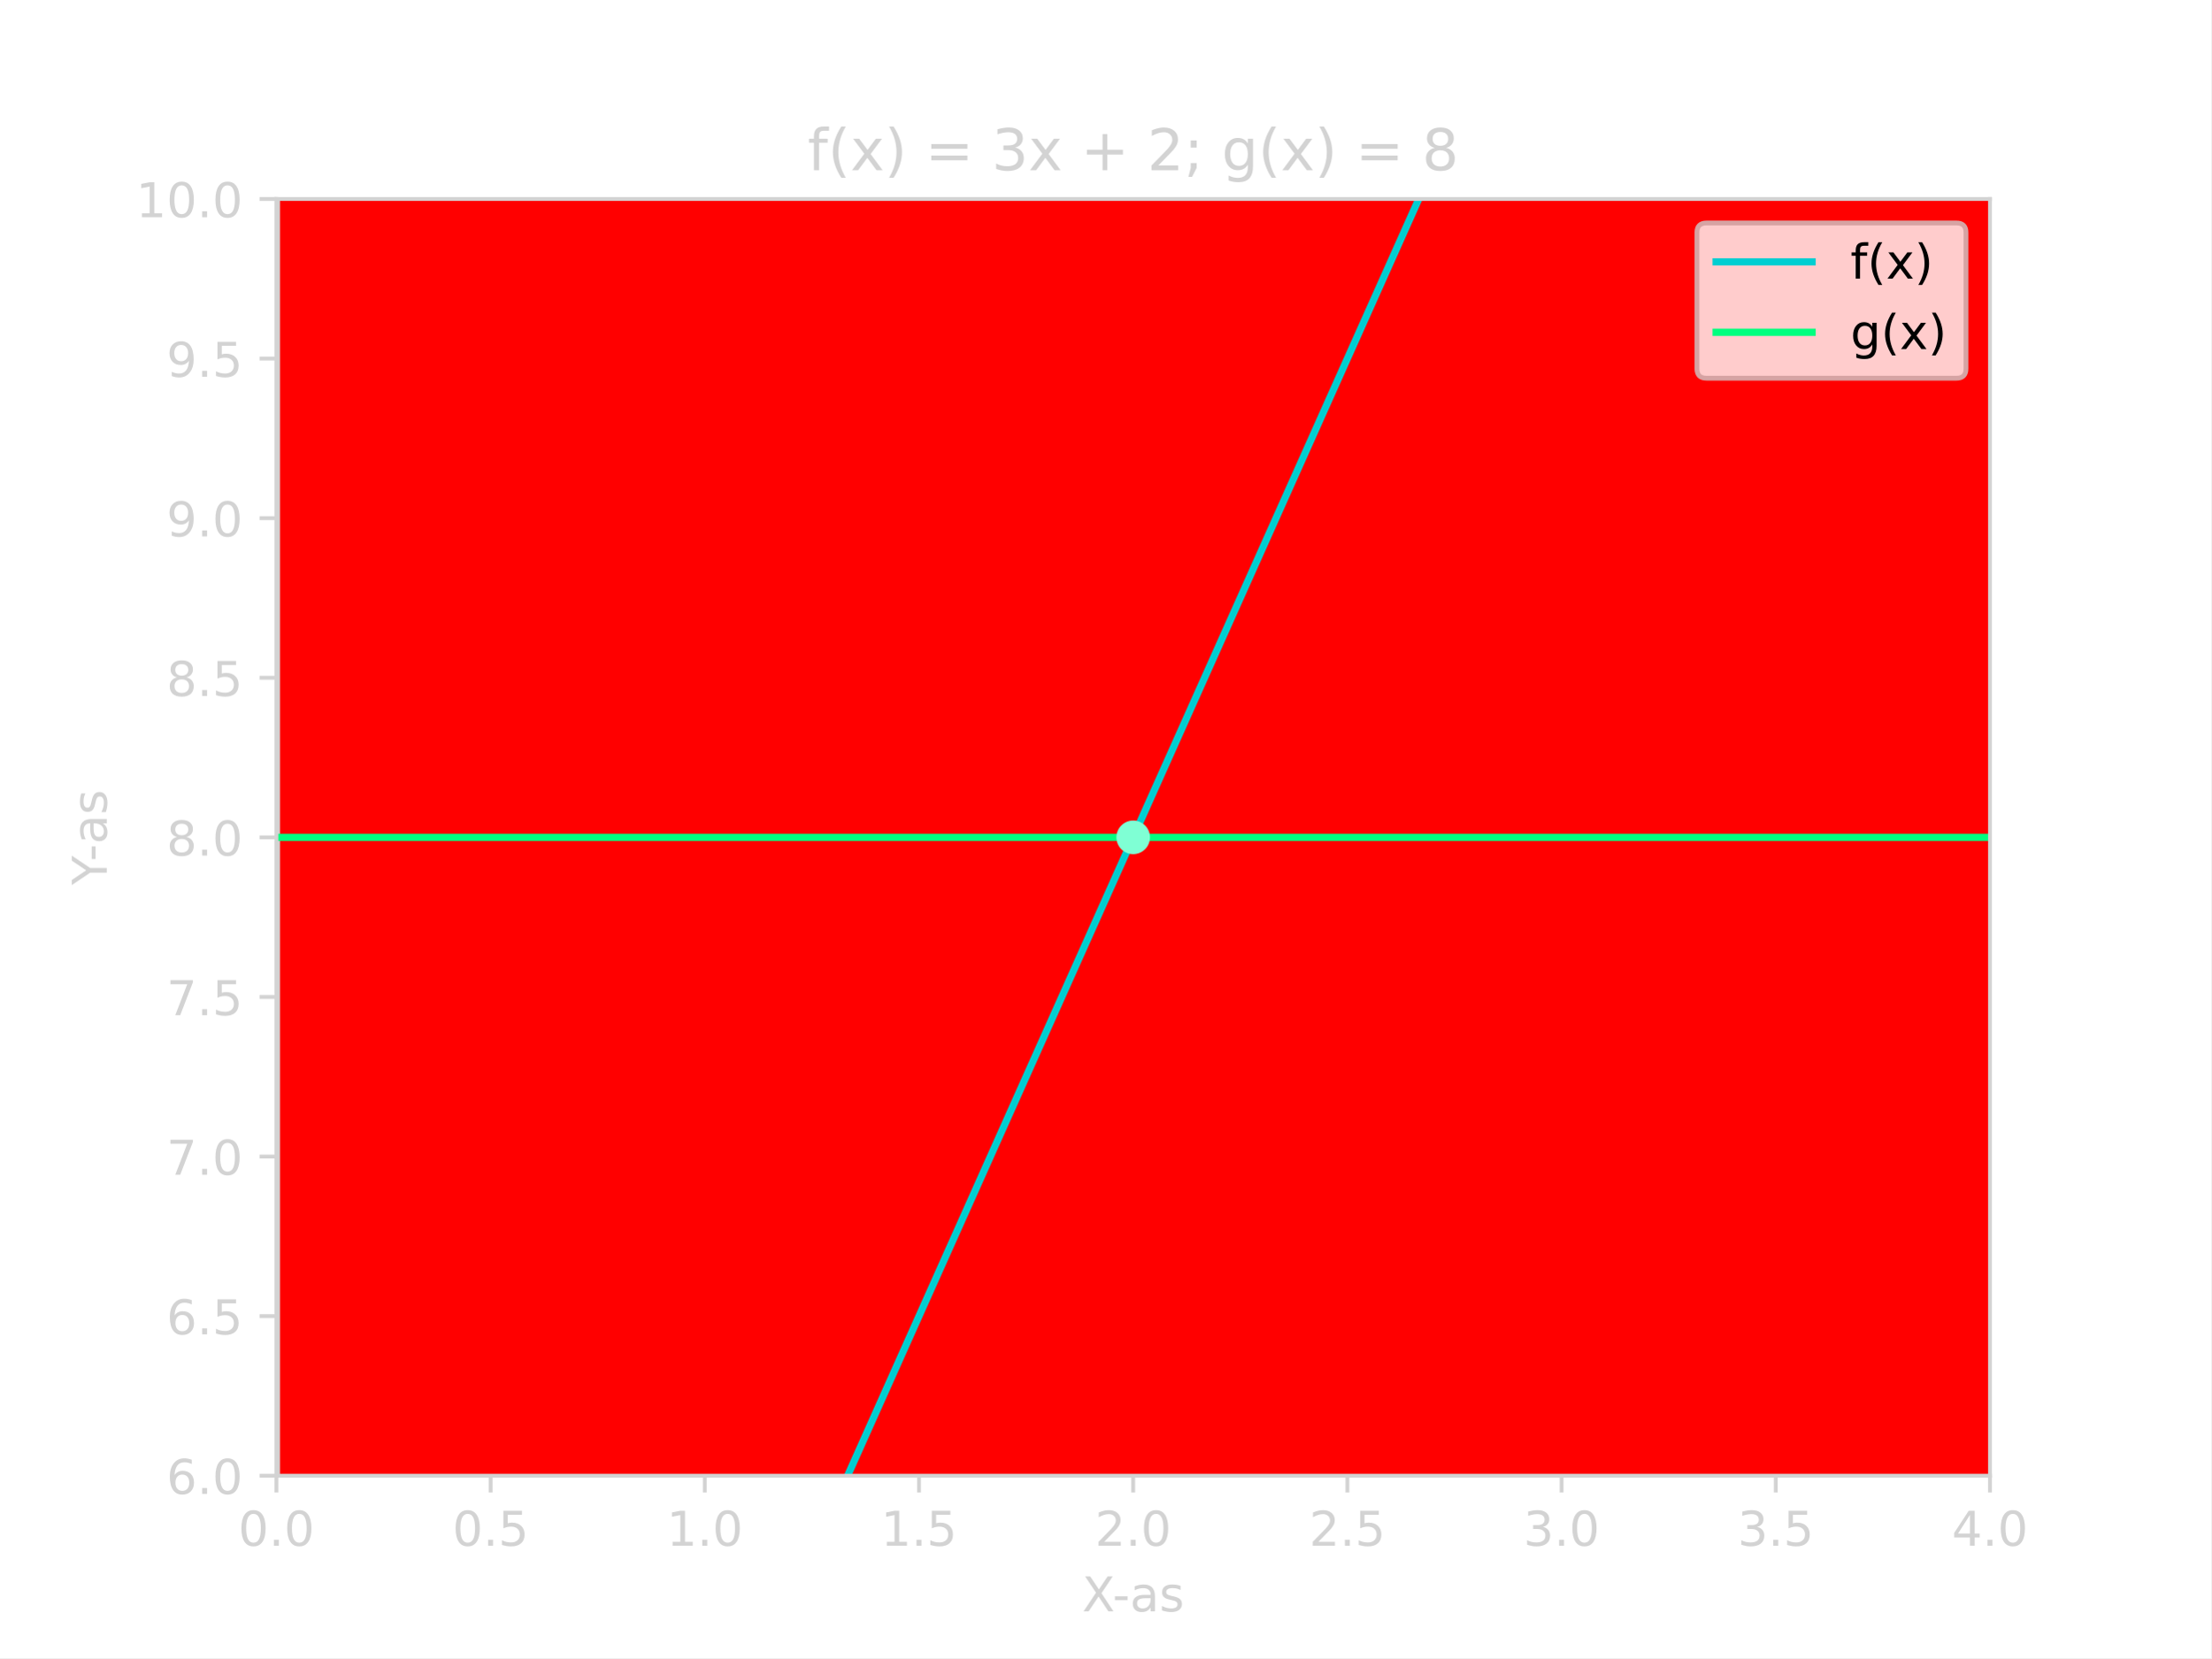
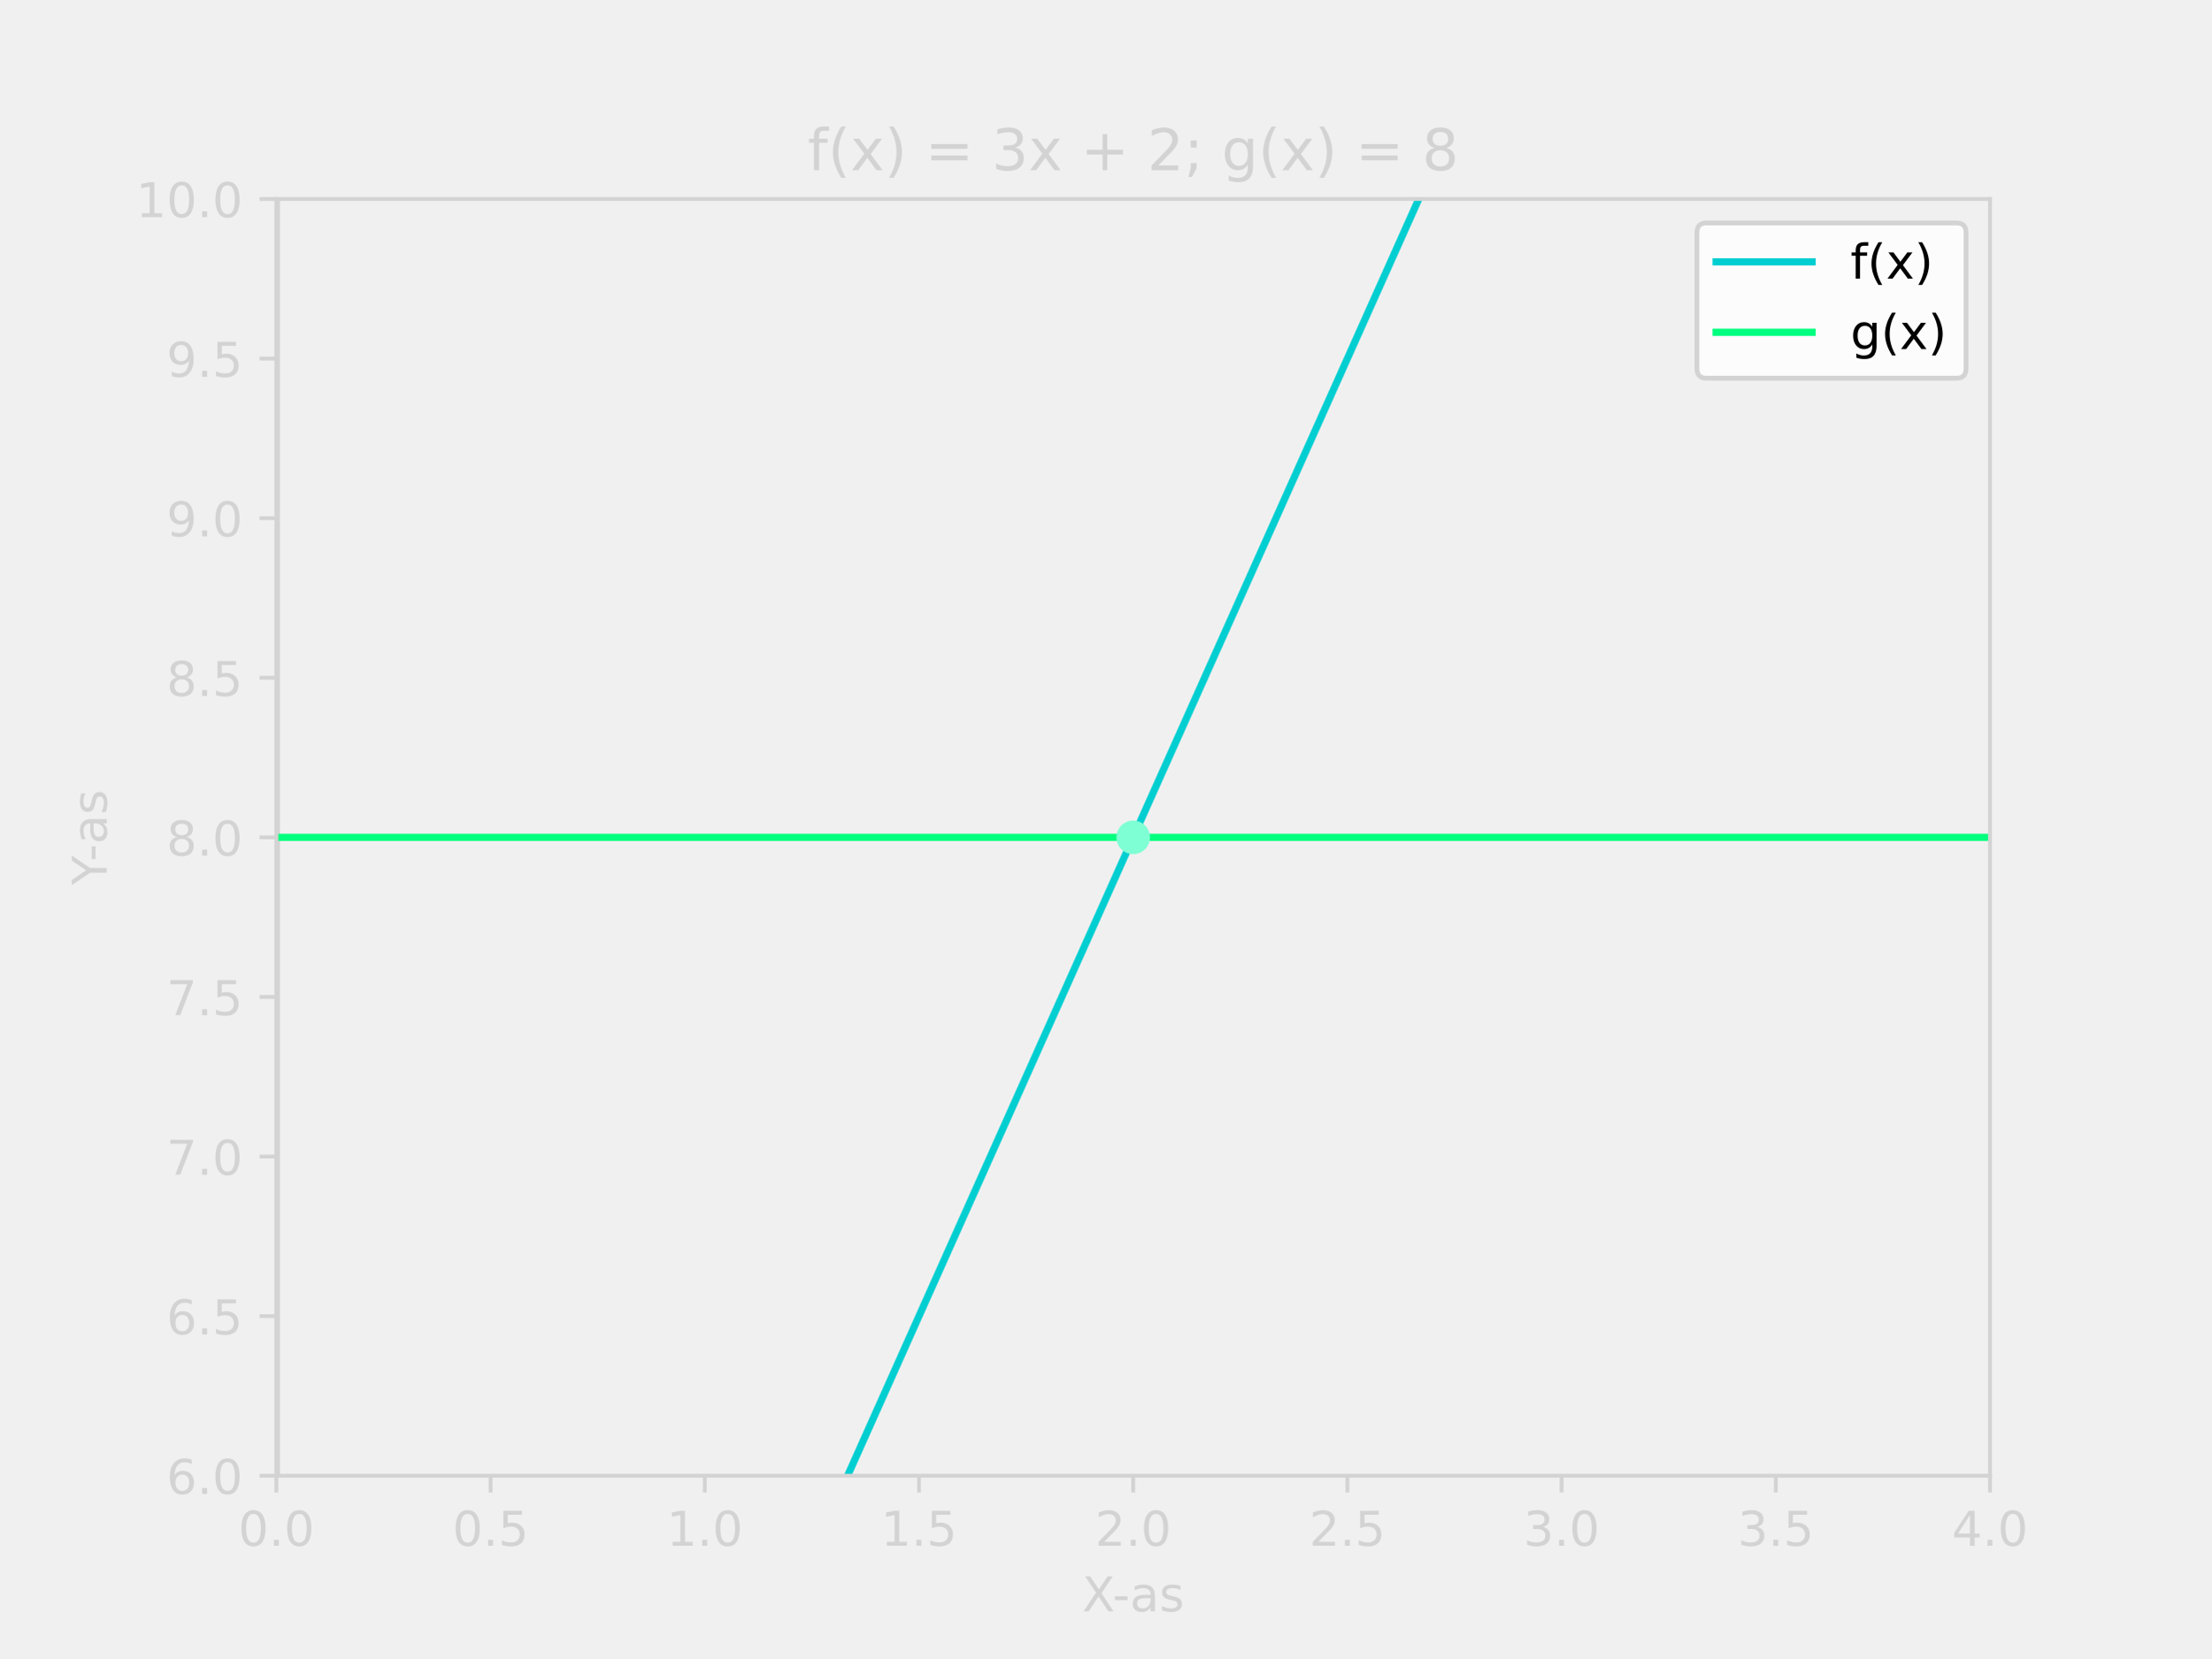
<svg xmlns="http://www.w3.org/2000/svg" xmlns:xlink="http://www.w3.org/1999/xlink" width="460.8pt" height="345.6pt" viewBox="0 0 460.8 345.6" version="1.1">
  <defs>
    <style type="text/css">*{stroke-linejoin: round; stroke-linecap: butt}</style>
  </defs>
  <g id="figure_1">
    <g id="patch_1">
-       <path d="M 0 345.6  L 460.8 345.6  L 460.8 0  L 0 0  z " style="fill: #ffffff" />
+       <path d="M 0 345.6  L 460.8 345.6  L 460.8 0  L 0 0  L 0 345.6  z " style="fill: none" />
    </g>
    <g id="axes_1">
      <g id="patch_2">
-         <path d="M 57.6 307.584  L 414.72 307.584  L 414.72 41.472  L 57.6 41.472  z " style="fill: #ff0000" />
+         <path d="M 57.6 307.584  L 414.72 307.584  L 414.72 41.472  L 57.6 41.472  L 57.6 307.584  z " style="fill: none" />
      </g>
      <g id="LineCollection_1">
-         <path clip-path="url(#p3de07cbd5d)" style="fill: none; stroke: #d3d3d3; stroke-width: 1.5" />
+         <path clip-path="url(#p43a7906fab)" style="fill: none; stroke: #d3d3d3; stroke-width: 1.5" />
      </g>
      <g id="LineCollection_2">
-         <path d="M 57.6 307.584  L 57.6 41.472  " clip-path="url(#p3de07cbd5d)" style="fill: none; stroke: #d3d3d3; stroke-width: 1.5" />
+         <path d="M 57.6 307.584  L 57.6 41.472  " clip-path="url(#p43a7906fab)" style="fill: none; stroke: #d3d3d3; stroke-width: 1.5" />
      </g>
      <g id="line2d_1">
-         <path d="M 159.187 346.6  L 314.679 -1  L 314.679 -1  " clip-path="url(#p3de07cbd5d)" style="fill: none; stroke: #00ced1; stroke-width: 1.5; stroke-linecap: square" />
+         <path d="M 159.187 346.6  L 314.679 -1  L 314.679 -1  " clip-path="url(#p43a7906fab)" style="fill: none; stroke: #00ced1; stroke-width: 1.5; stroke-linecap: square" />
      </g>
      <g id="line2d_2">
-         <path d="M 57.6 174.528  L 413.827 174.528  L 413.827 174.528  " clip-path="url(#p3de07cbd5d)" style="fill: none; stroke: #00ff7f; stroke-width: 1.5; stroke-linecap: square" />
+         <path d="M 57.6 174.528  L 413.827 174.528  L 413.827 174.528  " clip-path="url(#p43a7906fab)" style="fill: none; stroke: #00ff7f; stroke-width: 1.5; stroke-linecap: square" />
      </g>
      <g id="matplotlib.axis_1">
        <g id="xtick_1">
          <g id="line2d_3">
            <defs>
-               <path id="m2e676980e4" d="M 0 0  L 0 3.5  " style="stroke: #d3d3d3; stroke-width: 0.8" />
+               <path id="m823e0dc8cf" d="M 0 0  L 0 3.5  " style="stroke: #d3d3d3; stroke-width: 0.8" />
            </defs>
            <g>
-               <use xlink:href="#m2e676980e4" x="57.6" y="307.584" style="fill: #d3d3d3; stroke: #d3d3d3; stroke-width: 0.8" />
+               <use xlink:href="#m823e0dc8cf" x="57.6" y="307.584" style="fill: #d3d3d3; stroke: #d3d3d3; stroke-width: 0.8" />
            </g>
          </g>
          <g id="text_1">
            <g style="fill: #d3d3d3" transform="translate(49.64844 322.1824) scale(0.1 -0.1)">
              <defs>
                <path id="DejaVuSans-30" d="M 2034 4250  Q 1547 4250 1301 3770  Q 1056 3291 1056 2328  Q 1056 1369 1301 889  Q 1547 409 2034 409  Q 2525 409 2770 889  Q 3016 1369 3016 2328  Q 3016 3291 2770 3770  Q 2525 4250 2034 4250  z M 2034 4750  Q 2819 4750 3233 4129  Q 3647 3509 3647 2328  Q 3647 1150 3233 529  Q 2819 -91 2034 -91  Q 1250 -91 836 529  Q 422 1150 422 2328  Q 422 3509 836 4129  Q 1250 4750 2034 4750  z " transform="scale(0.015625)" />
                <path id="DejaVuSans-2e" d="M 684 794  L 1344 794  L 1344 0  L 684 0  L 684 794  z " transform="scale(0.015625)" />
              </defs>
              <use xlink:href="#DejaVuSans-30" />
              <use xlink:href="#DejaVuSans-2e" x="63.623" />
              <use xlink:href="#DejaVuSans-30" x="95.41" />
            </g>
          </g>
        </g>
        <g id="xtick_2">
          <g id="line2d_4">
            <g>
-               <use xlink:href="#m2e676980e4" x="102.24" y="307.584" style="fill: #d3d3d3; stroke: #d3d3d3; stroke-width: 0.8" />
+               <use xlink:href="#m823e0dc8cf" x="102.24" y="307.584" style="fill: #d3d3d3; stroke: #d3d3d3; stroke-width: 0.8" />
            </g>
          </g>
          <g id="text_2">
            <g style="fill: #d3d3d3" transform="translate(94.28844 322.1824) scale(0.1 -0.1)">
              <defs>
                <path id="DejaVuSans-35" d="M 691 4666  L 3169 4666  L 3169 4134  L 1269 4134  L 1269 2991  Q 1406 3038 1543 3061  Q 1681 3084 1819 3084  Q 2600 3084 3056 2656  Q 3513 2228 3513 1497  Q 3513 744 3044 326  Q 2575 -91 1722 -91  Q 1428 -91 1123 -41  Q 819 9 494 109  L 494 744  Q 775 591 1075 516  Q 1375 441 1709 441  Q 2250 441 2565 725  Q 2881 1009 2881 1497  Q 2881 1984 2565 2268  Q 2250 2553 1709 2553  Q 1456 2553 1204 2497  Q 953 2441 691 2322  L 691 4666  z " transform="scale(0.015625)" />
              </defs>
              <use xlink:href="#DejaVuSans-30" />
              <use xlink:href="#DejaVuSans-2e" x="63.623" />
              <use xlink:href="#DejaVuSans-35" x="95.41" />
            </g>
          </g>
        </g>
        <g id="xtick_3">
          <g id="line2d_5">
            <g>
-               <use xlink:href="#m2e676980e4" x="146.88" y="307.584" style="fill: #d3d3d3; stroke: #d3d3d3; stroke-width: 0.8" />
+               <use xlink:href="#m823e0dc8cf" x="146.88" y="307.584" style="fill: #d3d3d3; stroke: #d3d3d3; stroke-width: 0.8" />
            </g>
          </g>
          <g id="text_3">
            <g style="fill: #d3d3d3" transform="translate(138.9284 322.1824) scale(0.1 -0.1)">
              <defs>
                <path id="DejaVuSans-31" d="M 794 531  L 1825 531  L 1825 4091  L 703 3866  L 703 4441  L 1819 4666  L 2450 4666  L 2450 531  L 3481 531  L 3481 0  L 794 0  L 794 531  z " transform="scale(0.015625)" />
              </defs>
              <use xlink:href="#DejaVuSans-31" />
              <use xlink:href="#DejaVuSans-2e" x="63.623" />
              <use xlink:href="#DejaVuSans-30" x="95.41" />
            </g>
          </g>
        </g>
        <g id="xtick_4">
          <g id="line2d_6">
            <g>
-               <use xlink:href="#m2e676980e4" x="191.52" y="307.584" style="fill: #d3d3d3; stroke: #d3d3d3; stroke-width: 0.8" />
+               <use xlink:href="#m823e0dc8cf" x="191.52" y="307.584" style="fill: #d3d3d3; stroke: #d3d3d3; stroke-width: 0.8" />
            </g>
          </g>
          <g id="text_4">
            <g style="fill: #d3d3d3" transform="translate(183.5684 322.1824) scale(0.1 -0.1)">
              <use xlink:href="#DejaVuSans-31" />
              <use xlink:href="#DejaVuSans-2e" x="63.623" />
              <use xlink:href="#DejaVuSans-35" x="95.41" />
            </g>
          </g>
        </g>
        <g id="xtick_5">
          <g id="line2d_7">
            <g>
-               <use xlink:href="#m2e676980e4" x="236.16" y="307.584" style="fill: #d3d3d3; stroke: #d3d3d3; stroke-width: 0.8" />
+               <use xlink:href="#m823e0dc8cf" x="236.16" y="307.584" style="fill: #d3d3d3; stroke: #d3d3d3; stroke-width: 0.8" />
            </g>
          </g>
          <g id="text_5">
            <g style="fill: #d3d3d3" transform="translate(228.2084 322.1824) scale(0.1 -0.1)">
              <defs>
                <path id="DejaVuSans-32" d="M 1228 531  L 3431 531  L 3431 0  L 469 0  L 469 531  Q 828 903 1448 1529  Q 2069 2156 2228 2338  Q 2531 2678 2651 2914  Q 2772 3150 2772 3378  Q 2772 3750 2511 3984  Q 2250 4219 1831 4219  Q 1534 4219 1204 4116  Q 875 4013 500 3803  L 500 4441  Q 881 4594 1212 4672  Q 1544 4750 1819 4750  Q 2544 4750 2975 4387  Q 3406 4025 3406 3419  Q 3406 3131 3298 2873  Q 3191 2616 2906 2266  Q 2828 2175 2409 1742  Q 1991 1309 1228 531  z " transform="scale(0.015625)" />
              </defs>
              <use xlink:href="#DejaVuSans-32" />
              <use xlink:href="#DejaVuSans-2e" x="63.623" />
              <use xlink:href="#DejaVuSans-30" x="95.41" />
            </g>
          </g>
        </g>
        <g id="xtick_6">
          <g id="line2d_8">
            <g>
-               <use xlink:href="#m2e676980e4" x="280.8" y="307.584" style="fill: #d3d3d3; stroke: #d3d3d3; stroke-width: 0.8" />
+               <use xlink:href="#m823e0dc8cf" x="280.8" y="307.584" style="fill: #d3d3d3; stroke: #d3d3d3; stroke-width: 0.8" />
            </g>
          </g>
          <g id="text_6">
            <g style="fill: #d3d3d3" transform="translate(272.8484 322.1824) scale(0.1 -0.1)">
              <use xlink:href="#DejaVuSans-32" />
              <use xlink:href="#DejaVuSans-2e" x="63.623" />
              <use xlink:href="#DejaVuSans-35" x="95.41" />
            </g>
          </g>
        </g>
        <g id="xtick_7">
          <g id="line2d_9">
            <g>
-               <use xlink:href="#m2e676980e4" x="325.44" y="307.584" style="fill: #d3d3d3; stroke: #d3d3d3; stroke-width: 0.8" />
+               <use xlink:href="#m823e0dc8cf" x="325.44" y="307.584" style="fill: #d3d3d3; stroke: #d3d3d3; stroke-width: 0.8" />
            </g>
          </g>
          <g id="text_7">
            <g style="fill: #d3d3d3" transform="translate(317.4884 322.1824) scale(0.1 -0.1)">
              <defs>
                <path id="DejaVuSans-33" d="M 2597 2516  Q 3050 2419 3304 2112  Q 3559 1806 3559 1356  Q 3559 666 3084 287  Q 2609 -91 1734 -91  Q 1441 -91 1130 -33  Q 819 25 488 141  L 488 750  Q 750 597 1062 519  Q 1375 441 1716 441  Q 2309 441 2620 675  Q 2931 909 2931 1356  Q 2931 1769 2642 2001  Q 2353 2234 1838 2234  L 1294 2234  L 1294 2753  L 1863 2753  Q 2328 2753 2575 2939  Q 2822 3125 2822 3475  Q 2822 3834 2567 4026  Q 2313 4219 1838 4219  Q 1578 4219 1281 4162  Q 984 4106 628 3988  L 628 4550  Q 988 4650 1302 4700  Q 1616 4750 1894 4750  Q 2613 4750 3031 4423  Q 3450 4097 3450 3541  Q 3450 3153 3228 2886  Q 3006 2619 2597 2516  z " transform="scale(0.015625)" />
              </defs>
              <use xlink:href="#DejaVuSans-33" />
              <use xlink:href="#DejaVuSans-2e" x="63.623" />
              <use xlink:href="#DejaVuSans-30" x="95.41" />
            </g>
          </g>
        </g>
        <g id="xtick_8">
          <g id="line2d_10">
            <g>
-               <use xlink:href="#m2e676980e4" x="370.08" y="307.584" style="fill: #d3d3d3; stroke: #d3d3d3; stroke-width: 0.8" />
+               <use xlink:href="#m823e0dc8cf" x="370.08" y="307.584" style="fill: #d3d3d3; stroke: #d3d3d3; stroke-width: 0.8" />
            </g>
          </g>
          <g id="text_8">
            <g style="fill: #d3d3d3" transform="translate(362.1284 322.1824) scale(0.1 -0.1)">
              <use xlink:href="#DejaVuSans-33" />
              <use xlink:href="#DejaVuSans-2e" x="63.623" />
              <use xlink:href="#DejaVuSans-35" x="95.41" />
            </g>
          </g>
        </g>
        <g id="xtick_9">
          <g id="line2d_11">
            <g>
-               <use xlink:href="#m2e676980e4" x="414.72" y="307.584" style="fill: #d3d3d3; stroke: #d3d3d3; stroke-width: 0.8" />
+               <use xlink:href="#m823e0dc8cf" x="414.72" y="307.584" style="fill: #d3d3d3; stroke: #d3d3d3; stroke-width: 0.8" />
            </g>
          </g>
          <g id="text_9">
            <g style="fill: #d3d3d3" transform="translate(406.7684 322.1824) scale(0.1 -0.1)">
              <defs>
                <path id="DejaVuSans-34" d="M 2419 4116  L 825 1625  L 2419 1625  L 2419 4116  z M 2253 4666  L 3047 4666  L 3047 1625  L 3713 1625  L 3713 1100  L 3047 1100  L 3047 0  L 2419 0  L 2419 1100  L 313 1100  L 313 1709  L 2253 4666  z " transform="scale(0.015625)" />
              </defs>
              <use xlink:href="#DejaVuSans-34" />
              <use xlink:href="#DejaVuSans-2e" x="63.623" />
              <use xlink:href="#DejaVuSans-30" x="95.41" />
            </g>
          </g>
        </g>
        <g id="text_10">
          <g style="fill: #d3d3d3" transform="translate(225.5123 335.8606) scale(0.1 -0.1)">
            <defs>
              <path id="DejaVuSans-58" d="M 403 4666  L 1081 4666  L 2241 2931  L 3406 4666  L 4084 4666  L 2584 2425  L 4184 0  L 3506 0  L 2194 1984  L 872 0  L 191 0  L 1856 2491  L 403 4666  z " transform="scale(0.015625)" />
              <path id="DejaVuSans-2d" d="M 313 2009  L 1997 2009  L 1997 1497  L 313 1497  L 313 2009  z " transform="scale(0.015625)" />
              <path id="DejaVuSans-61" d="M 2194 1759  Q 1497 1759 1228 1600  Q 959 1441 959 1056  Q 959 750 1161 570  Q 1363 391 1709 391  Q 2188 391 2477 730  Q 2766 1069 2766 1631  L 2766 1759  L 2194 1759  z M 3341 1997  L 3341 0  L 2766 0  L 2766 531  Q 2569 213 2275 61  Q 1981 -91 1556 -91  Q 1019 -91 701 211  Q 384 513 384 1019  Q 384 1609 779 1909  Q 1175 2209 1959 2209  L 2766 2209  L 2766 2266  Q 2766 2663 2505 2880  Q 2244 3097 1772 3097  Q 1472 3097 1187 3025  Q 903 2953 641 2809  L 641 3341  Q 956 3463 1253 3523  Q 1550 3584 1831 3584  Q 2591 3584 2966 3190  Q 3341 2797 3341 1997  z " transform="scale(0.015625)" />
              <path id="DejaVuSans-73" d="M 2834 3397  L 2834 2853  Q 2591 2978 2328 3040  Q 2066 3103 1784 3103  Q 1356 3103 1142 2972  Q 928 2841 928 2578  Q 928 2378 1081 2264  Q 1234 2150 1697 2047  L 1894 2003  Q 2506 1872 2764 1633  Q 3022 1394 3022 966  Q 3022 478 2636 193  Q 2250 -91 1575 -91  Q 1294 -91 989 -36  Q 684 19 347 128  L 347 722  Q 666 556 975 473  Q 1284 391 1588 391  Q 1994 391 2212 530  Q 2431 669 2431 922  Q 2431 1156 2273 1281  Q 2116 1406 1581 1522  L 1381 1569  Q 847 1681 609 1914  Q 372 2147 372 2553  Q 372 3047 722 3315  Q 1072 3584 1716 3584  Q 2034 3584 2315 3537  Q 2597 3491 2834 3397  z " transform="scale(0.015625)" />
            </defs>
            <use xlink:href="#DejaVuSans-58" />
            <use xlink:href="#DejaVuSans-2d" x="63.506" />
            <use xlink:href="#DejaVuSans-61" x="99.59" />
            <use xlink:href="#DejaVuSans-73" x="160.869" />
          </g>
        </g>
      </g>
      <g id="matplotlib.axis_2">
        <g id="ytick_1">
          <g id="line2d_12">
            <defs>
-               <path id="m7751481bde" d="M 0 0  L -3.5 0  " style="stroke: #d3d3d3; stroke-width: 0.8" />
+               <path id="m268e53466b" d="M 0 0  L -3.5 0  " style="stroke: #d3d3d3; stroke-width: 0.8" />
            </defs>
            <g>
-               <use xlink:href="#m7751481bde" x="57.6" y="307.584" style="fill: #d3d3d3; stroke: #d3d3d3; stroke-width: 0.8" />
+               <use xlink:href="#m268e53466b" x="57.6" y="307.584" style="fill: #d3d3d3; stroke: #d3d3d3; stroke-width: 0.8" />
            </g>
          </g>
          <g id="text_11">
            <g style="fill: #d3d3d3" transform="translate(34.69687 311.3832) scale(0.1 -0.1)">
              <defs>
                <path id="DejaVuSans-36" d="M 2113 2584  Q 1688 2584 1439 2293  Q 1191 2003 1191 1497  Q 1191 994 1439 701  Q 1688 409 2113 409  Q 2538 409 2786 701  Q 3034 994 3034 1497  Q 3034 2003 2786 2293  Q 2538 2584 2113 2584  z M 3366 4563  L 3366 3988  Q 3128 4100 2886 4159  Q 2644 4219 2406 4219  Q 1781 4219 1451 3797  Q 1122 3375 1075 2522  Q 1259 2794 1537 2939  Q 1816 3084 2150 3084  Q 2853 3084 3261 2657  Q 3669 2231 3669 1497  Q 3669 778 3244 343  Q 2819 -91 2113 -91  Q 1303 -91 875 529  Q 447 1150 447 2328  Q 447 3434 972 4092  Q 1497 4750 2381 4750  Q 2619 4750 2861 4703  Q 3103 4656 3366 4563  z " transform="scale(0.015625)" />
              </defs>
              <use xlink:href="#DejaVuSans-36" />
              <use xlink:href="#DejaVuSans-2e" x="63.623" />
              <use xlink:href="#DejaVuSans-30" x="95.41" />
            </g>
          </g>
        </g>
        <g id="ytick_2">
          <g id="line2d_13">
            <g>
-               <use xlink:href="#m7751481bde" x="57.6" y="274.32" style="fill: #d3d3d3; stroke: #d3d3d3; stroke-width: 0.8" />
+               <use xlink:href="#m268e53466b" x="57.6" y="274.32" style="fill: #d3d3d3; stroke: #d3d3d3; stroke-width: 0.8" />
            </g>
          </g>
          <g id="text_12">
            <g style="fill: #d3d3d3" transform="translate(34.69687 278.1192) scale(0.1 -0.1)">
              <use xlink:href="#DejaVuSans-36" />
              <use xlink:href="#DejaVuSans-2e" x="63.623" />
              <use xlink:href="#DejaVuSans-35" x="95.41" />
            </g>
          </g>
        </g>
        <g id="ytick_3">
          <g id="line2d_14">
            <g>
-               <use xlink:href="#m7751481bde" x="57.6" y="241.056" style="fill: #d3d3d3; stroke: #d3d3d3; stroke-width: 0.8" />
+               <use xlink:href="#m268e53466b" x="57.6" y="241.056" style="fill: #d3d3d3; stroke: #d3d3d3; stroke-width: 0.8" />
            </g>
          </g>
          <g id="text_13">
            <g style="fill: #d3d3d3" transform="translate(34.69687 244.8552) scale(0.1 -0.1)">
              <defs>
                <path id="DejaVuSans-37" d="M 525 4666  L 3525 4666  L 3525 4397  L 1831 0  L 1172 0  L 2766 4134  L 525 4134  L 525 4666  z " transform="scale(0.015625)" />
              </defs>
              <use xlink:href="#DejaVuSans-37" />
              <use xlink:href="#DejaVuSans-2e" x="63.623" />
              <use xlink:href="#DejaVuSans-30" x="95.41" />
            </g>
          </g>
        </g>
        <g id="ytick_4">
          <g id="line2d_15">
            <g>
-               <use xlink:href="#m7751481bde" x="57.6" y="207.792" style="fill: #d3d3d3; stroke: #d3d3d3; stroke-width: 0.8" />
+               <use xlink:href="#m268e53466b" x="57.6" y="207.792" style="fill: #d3d3d3; stroke: #d3d3d3; stroke-width: 0.8" />
            </g>
          </g>
          <g id="text_14">
            <g style="fill: #d3d3d3" transform="translate(34.69687 211.5912) scale(0.1 -0.1)">
              <use xlink:href="#DejaVuSans-37" />
              <use xlink:href="#DejaVuSans-2e" x="63.623" />
              <use xlink:href="#DejaVuSans-35" x="95.41" />
            </g>
          </g>
        </g>
        <g id="ytick_5">
          <g id="line2d_16">
            <g>
-               <use xlink:href="#m7751481bde" x="57.6" y="174.528" style="fill: #d3d3d3; stroke: #d3d3d3; stroke-width: 0.8" />
+               <use xlink:href="#m268e53466b" x="57.6" y="174.528" style="fill: #d3d3d3; stroke: #d3d3d3; stroke-width: 0.8" />
            </g>
          </g>
          <g id="text_15">
            <g style="fill: #d3d3d3" transform="translate(34.69687 178.3272) scale(0.1 -0.1)">
              <defs>
                <path id="DejaVuSans-38" d="M 2034 2216  Q 1584 2216 1326 1975  Q 1069 1734 1069 1313  Q 1069 891 1326 650  Q 1584 409 2034 409  Q 2484 409 2743 651  Q 3003 894 3003 1313  Q 3003 1734 2745 1975  Q 2488 2216 2034 2216  z M 1403 2484  Q 997 2584 770 2862  Q 544 3141 544 3541  Q 544 4100 942 4425  Q 1341 4750 2034 4750  Q 2731 4750 3128 4425  Q 3525 4100 3525 3541  Q 3525 3141 3298 2862  Q 3072 2584 2669 2484  Q 3125 2378 3379 2068  Q 3634 1759 3634 1313  Q 3634 634 3220 271  Q 2806 -91 2034 -91  Q 1263 -91 848 271  Q 434 634 434 1313  Q 434 1759 690 2068  Q 947 2378 1403 2484  z M 1172 3481  Q 1172 3119 1398 2916  Q 1625 2713 2034 2713  Q 2441 2713 2670 2916  Q 2900 3119 2900 3481  Q 2900 3844 2670 4047  Q 2441 4250 2034 4250  Q 1625 4250 1398 4047  Q 1172 3844 1172 3481  z " transform="scale(0.015625)" />
              </defs>
              <use xlink:href="#DejaVuSans-38" />
              <use xlink:href="#DejaVuSans-2e" x="63.623" />
              <use xlink:href="#DejaVuSans-30" x="95.41" />
            </g>
          </g>
        </g>
        <g id="ytick_6">
          <g id="line2d_17">
            <g>
-               <use xlink:href="#m7751481bde" x="57.6" y="141.264" style="fill: #d3d3d3; stroke: #d3d3d3; stroke-width: 0.8" />
+               <use xlink:href="#m268e53466b" x="57.6" y="141.264" style="fill: #d3d3d3; stroke: #d3d3d3; stroke-width: 0.8" />
            </g>
          </g>
          <g id="text_16">
            <g style="fill: #d3d3d3" transform="translate(34.69687 145.0632) scale(0.1 -0.1)">
              <use xlink:href="#DejaVuSans-38" />
              <use xlink:href="#DejaVuSans-2e" x="63.623" />
              <use xlink:href="#DejaVuSans-35" x="95.41" />
            </g>
          </g>
        </g>
        <g id="ytick_7">
          <g id="line2d_18">
            <g>
-               <use xlink:href="#m7751481bde" x="57.6" y="108" style="fill: #d3d3d3; stroke: #d3d3d3; stroke-width: 0.8" />
+               <use xlink:href="#m268e53466b" x="57.6" y="108" style="fill: #d3d3d3; stroke: #d3d3d3; stroke-width: 0.8" />
            </g>
          </g>
          <g id="text_17">
            <g style="fill: #d3d3d3" transform="translate(34.69687 111.7992) scale(0.1 -0.1)">
              <defs>
                <path id="DejaVuSans-39" d="M 703 97  L 703 672  Q 941 559 1184 500  Q 1428 441 1663 441  Q 2288 441 2617 861  Q 2947 1281 2994 2138  Q 2813 1869 2534 1725  Q 2256 1581 1919 1581  Q 1219 1581 811 2004  Q 403 2428 403 3163  Q 403 3881 828 4315  Q 1253 4750 1959 4750  Q 2769 4750 3195 4129  Q 3622 3509 3622 2328  Q 3622 1225 3098 567  Q 2575 -91 1691 -91  Q 1453 -91 1209 -44  Q 966 3 703 97  z M 1959 2075  Q 2384 2075 2632 2365  Q 2881 2656 2881 3163  Q 2881 3666 2632 3958  Q 2384 4250 1959 4250  Q 1534 4250 1286 3958  Q 1038 3666 1038 3163  Q 1038 2656 1286 2365  Q 1534 2075 1959 2075  z " transform="scale(0.015625)" />
              </defs>
              <use xlink:href="#DejaVuSans-39" />
              <use xlink:href="#DejaVuSans-2e" x="63.623" />
              <use xlink:href="#DejaVuSans-30" x="95.41" />
            </g>
          </g>
        </g>
        <g id="ytick_8">
          <g id="line2d_19">
            <g>
-               <use xlink:href="#m7751481bde" x="57.6" y="74.736" style="fill: #d3d3d3; stroke: #d3d3d3; stroke-width: 0.8" />
+               <use xlink:href="#m268e53466b" x="57.6" y="74.736" style="fill: #d3d3d3; stroke: #d3d3d3; stroke-width: 0.8" />
            </g>
          </g>
          <g id="text_18">
            <g style="fill: #d3d3d3" transform="translate(34.69687 78.53522) scale(0.1 -0.1)">
              <use xlink:href="#DejaVuSans-39" />
              <use xlink:href="#DejaVuSans-2e" x="63.623" />
              <use xlink:href="#DejaVuSans-35" x="95.41" />
            </g>
          </g>
        </g>
        <g id="ytick_9">
          <g id="line2d_20">
            <g>
-               <use xlink:href="#m7751481bde" x="57.6" y="41.472" style="fill: #d3d3d3; stroke: #d3d3d3; stroke-width: 0.8" />
+               <use xlink:href="#m268e53466b" x="57.6" y="41.472" style="fill: #d3d3d3; stroke: #d3d3d3; stroke-width: 0.8" />
            </g>
          </g>
          <g id="text_19">
            <g style="fill: #d3d3d3" transform="translate(28.33438 45.27122) scale(0.1 -0.1)">
              <use xlink:href="#DejaVuSans-31" />
              <use xlink:href="#DejaVuSans-30" x="63.623" />
              <use xlink:href="#DejaVuSans-2e" x="127.246" />
              <use xlink:href="#DejaVuSans-30" x="159.033" />
            </g>
          </g>
        </g>
        <g id="text_20">
          <g style="fill: #d3d3d3" transform="translate(22.25469 184.4608) rotate(-90) scale(0.1 -0.1)">
            <defs>
              <path id="DejaVuSans-59" d="M -13 4666  L 666 4666  L 1959 2747  L 3244 4666  L 3922 4666  L 2272 2222  L 2272 0  L 1638 0  L 1638 2222  L -13 4666  z " transform="scale(0.015625)" />
            </defs>
            <use xlink:href="#DejaVuSans-59" />
            <use xlink:href="#DejaVuSans-2d" x="49.209" />
            <use xlink:href="#DejaVuSans-61" x="85.293" />
            <use xlink:href="#DejaVuSans-73" x="146.572" />
          </g>
        </g>
      </g>
      <g id="PathCollection_1">
        <defs>
-           <path id="m1088435a88" d="M 0 3  C 0.796 3 1.559 2.684 2.121 2.121  C 2.684 1.559 3 0.796 3 0  C 3 -0.796 2.684 -1.559 2.121 -2.121  C 1.559 -2.684 0.796 -3 0 -3  C -0.796 -3 -1.559 -2.684 -2.121 -2.121  C -2.684 -1.559 -3 -0.796 -3 0  C -3 0.796 -2.684 1.559 -2.121 2.121  C -1.559 2.684 -0.796 3 0 3  z " style="stroke: #7fffd4" />
+           <path id="md9904f3e28" d="M 0 3  C 0.796 3 1.559 2.684 2.121 2.121  C 2.684 1.559 3 0.796 3 0  C 3 -0.796 2.684 -1.559 2.121 -2.121  C 1.559 -2.684 0.796 -3 0 -3  C -0.796 -3 -1.559 -2.684 -2.121 -2.121  C -2.684 -1.559 -3 -0.796 -3 0  C -3 0.796 -2.684 1.559 -2.121 2.121  C -1.559 2.684 -0.796 3 0 3  z " style="stroke: #7fffd4" />
        </defs>
-         <g clip-path="url(#p3de07cbd5d)">
-           <use xlink:href="#m1088435a88" x="236.16" y="174.528" style="fill: #7fffd4; stroke: #7fffd4" />
+         <g clip-path="url(#p43a7906fab)">
+           <use xlink:href="#md9904f3e28" x="236.16" y="174.528" style="fill: #7fffd4; stroke: #7fffd4" />
        </g>
      </g>
      <g id="patch_3">
        <path d="M 57.6 307.584  L 57.6 41.472  " style="fill: none; stroke: #d3d3d3; stroke-width: 0.8; stroke-linejoin: miter; stroke-linecap: square" />
      </g>
      <g id="patch_4">
        <path d="M 414.72 307.584  L 414.72 41.472  " style="fill: none; stroke: #d3d3d3; stroke-width: 0.8; stroke-linejoin: miter; stroke-linecap: square" />
      </g>
      <g id="patch_5">
        <path d="M 57.6 307.584  L 414.72 307.584  " style="fill: none; stroke: #d3d3d3; stroke-width: 0.8; stroke-linejoin: miter; stroke-linecap: square" />
      </g>
      <g id="patch_6">
        <path d="M 57.6 41.472  L 414.72 41.472  " style="fill: none; stroke: #d3d3d3; stroke-width: 0.8; stroke-linejoin: miter; stroke-linecap: square" />
      </g>
      <g id="text_21">
        <g style="fill: #d3d3d3" transform="translate(168.3159 35.472) scale(0.12 -0.12)">
          <defs>
            <path id="DejaVuSans-66" d="M 2375 4863  L 2375 4384  L 1825 4384  Q 1516 4384 1395 4259  Q 1275 4134 1275 3809  L 1275 3500  L 2222 3500  L 2222 3053  L 1275 3053  L 1275 0  L 697 0  L 697 3053  L 147 3053  L 147 3500  L 697 3500  L 697 3744  Q 697 4328 969 4595  Q 1241 4863 1831 4863  L 2375 4863  z " transform="scale(0.015625)" />
            <path id="DejaVuSans-28" d="M 1984 4856  Q 1566 4138 1362 3434  Q 1159 2731 1159 2009  Q 1159 1288 1364 580  Q 1569 -128 1984 -844  L 1484 -844  Q 1016 -109 783 600  Q 550 1309 550 2009  Q 550 2706 781 3412  Q 1013 4119 1484 4856  L 1984 4856  z " transform="scale(0.015625)" />
            <path id="DejaVuSans-78" d="M 3513 3500  L 2247 1797  L 3578 0  L 2900 0  L 1881 1375  L 863 0  L 184 0  L 1544 1831  L 300 3500  L 978 3500  L 1906 2253  L 2834 3500  L 3513 3500  z " transform="scale(0.015625)" />
            <path id="DejaVuSans-29" d="M 513 4856  L 1013 4856  Q 1481 4119 1714 3412  Q 1947 2706 1947 2009  Q 1947 1309 1714 600  Q 1481 -109 1013 -844  L 513 -844  Q 928 -128 1133 580  Q 1338 1288 1338 2009  Q 1338 2731 1133 3434  Q 928 4138 513 4856  z " transform="scale(0.015625)" />
            <path id="DejaVuSans-20" transform="scale(0.015625)" />
            <path id="DejaVuSans-3d" d="M 678 2906  L 4684 2906  L 4684 2381  L 678 2381  L 678 2906  z M 678 1631  L 4684 1631  L 4684 1100  L 678 1100  L 678 1631  z " transform="scale(0.015625)" />
            <path id="DejaVuSans-2b" d="M 2944 4013  L 2944 2272  L 4684 2272  L 4684 1741  L 2944 1741  L 2944 0  L 2419 0  L 2419 1741  L 678 1741  L 678 2272  L 2419 2272  L 2419 4013  L 2944 4013  z " transform="scale(0.015625)" />
            <path id="DejaVuSans-3b" d="M 750 3309  L 1409 3309  L 1409 2516  L 750 2516  L 750 3309  z M 750 794  L 1409 794  L 1409 256  L 897 -744  L 494 -744  L 750 256  L 750 794  z " transform="scale(0.015625)" />
            <path id="DejaVuSans-67" d="M 2906 1791  Q 2906 2416 2648 2759  Q 2391 3103 1925 3103  Q 1463 3103 1205 2759  Q 947 2416 947 1791  Q 947 1169 1205 825  Q 1463 481 1925 481  Q 2391 481 2648 825  Q 2906 1169 2906 1791  z M 3481 434  Q 3481 -459 3084 -895  Q 2688 -1331 1869 -1331  Q 1566 -1331 1297 -1286  Q 1028 -1241 775 -1147  L 775 -588  Q 1028 -725 1275 -790  Q 1522 -856 1778 -856  Q 2344 -856 2625 -561  Q 2906 -266 2906 331  L 2906 616  Q 2728 306 2450 153  Q 2172 0 1784 0  Q 1141 0 747 490  Q 353 981 353 1791  Q 353 2603 747 3093  Q 1141 3584 1784 3584  Q 2172 3584 2450 3431  Q 2728 3278 2906 2969  L 2906 3500  L 3481 3500  L 3481 434  z " transform="scale(0.015625)" />
          </defs>
          <use xlink:href="#DejaVuSans-66" />
          <use xlink:href="#DejaVuSans-28" x="35.205" />
          <use xlink:href="#DejaVuSans-78" x="74.219" />
          <use xlink:href="#DejaVuSans-29" x="133.398" />
          <use xlink:href="#DejaVuSans-20" x="172.412" />
          <use xlink:href="#DejaVuSans-3d" x="204.199" />
          <use xlink:href="#DejaVuSans-20" x="287.988" />
          <use xlink:href="#DejaVuSans-33" x="319.775" />
          <use xlink:href="#DejaVuSans-78" x="383.398" />
          <use xlink:href="#DejaVuSans-20" x="442.578" />
          <use xlink:href="#DejaVuSans-2b" x="474.365" />
          <use xlink:href="#DejaVuSans-20" x="558.154" />
          <use xlink:href="#DejaVuSans-32" x="589.941" />
          <use xlink:href="#DejaVuSans-3b" x="653.564" />
          <use xlink:href="#DejaVuSans-20" x="687.256" />
          <use xlink:href="#DejaVuSans-67" x="719.043" />
          <use xlink:href="#DejaVuSans-28" x="782.52" />
          <use xlink:href="#DejaVuSans-78" x="821.533" />
          <use xlink:href="#DejaVuSans-29" x="880.713" />
          <use xlink:href="#DejaVuSans-20" x="919.727" />
          <use xlink:href="#DejaVuSans-3d" x="951.514" />
          <use xlink:href="#DejaVuSans-20" x="1035.303" />
          <use xlink:href="#DejaVuSans-38" x="1067.09" />
        </g>
      </g>
      <g id="legend_1">
        <g id="patch_7">
          <path d="M 355.65 78.828  L 407.72 78.828  Q 409.72 78.828 409.72 76.828  L 409.72 48.472  Q 409.72 46.472 407.72 46.472  L 355.65 46.472  Q 353.65 46.472 353.65 48.472  L 353.65 76.828  Q 353.65 78.828 355.65 78.828  z " style="fill: #ffffff; opacity: 0.8; stroke: #cccccc; stroke-linejoin: miter" />
        </g>
        <g id="line2d_21">
          <path d="M 357.65 54.57  L 367.65 54.57  L 377.65 54.57  " style="fill: none; stroke: #00ced1; stroke-width: 1.5; stroke-linecap: square" />
        </g>
        <g id="text_22">
          <g transform="translate(385.6497 58.07044) scale(0.1 -0.1)">
            <use xlink:href="#DejaVuSans-66" />
            <use xlink:href="#DejaVuSans-28" x="35.205" />
            <use xlink:href="#DejaVuSans-78" x="74.219" />
            <use xlink:href="#DejaVuSans-29" x="133.398" />
          </g>
        </g>
        <g id="line2d_22">
          <path d="M 357.65 69.249  L 367.65 69.249  L 377.65 69.249  " style="fill: none; stroke: #00ff7f; stroke-width: 1.5; stroke-linecap: square" />
        </g>
        <g id="text_23">
          <g transform="translate(385.6497 72.74856) scale(0.1 -0.1)">
            <use xlink:href="#DejaVuSans-67" />
            <use xlink:href="#DejaVuSans-28" x="63.477" />
            <use xlink:href="#DejaVuSans-78" x="102.49" />
            <use xlink:href="#DejaVuSans-29" x="161.67" />
          </g>
        </g>
      </g>
    </g>
  </g>
  <defs>
-     <clipPath id="p3de07cbd5d">
+     <clipPath id="p43a7906fab">
      <rect x="57.6" y="41.472" width="357.12" height="266.112" />
    </clipPath>
  </defs>
</svg>
